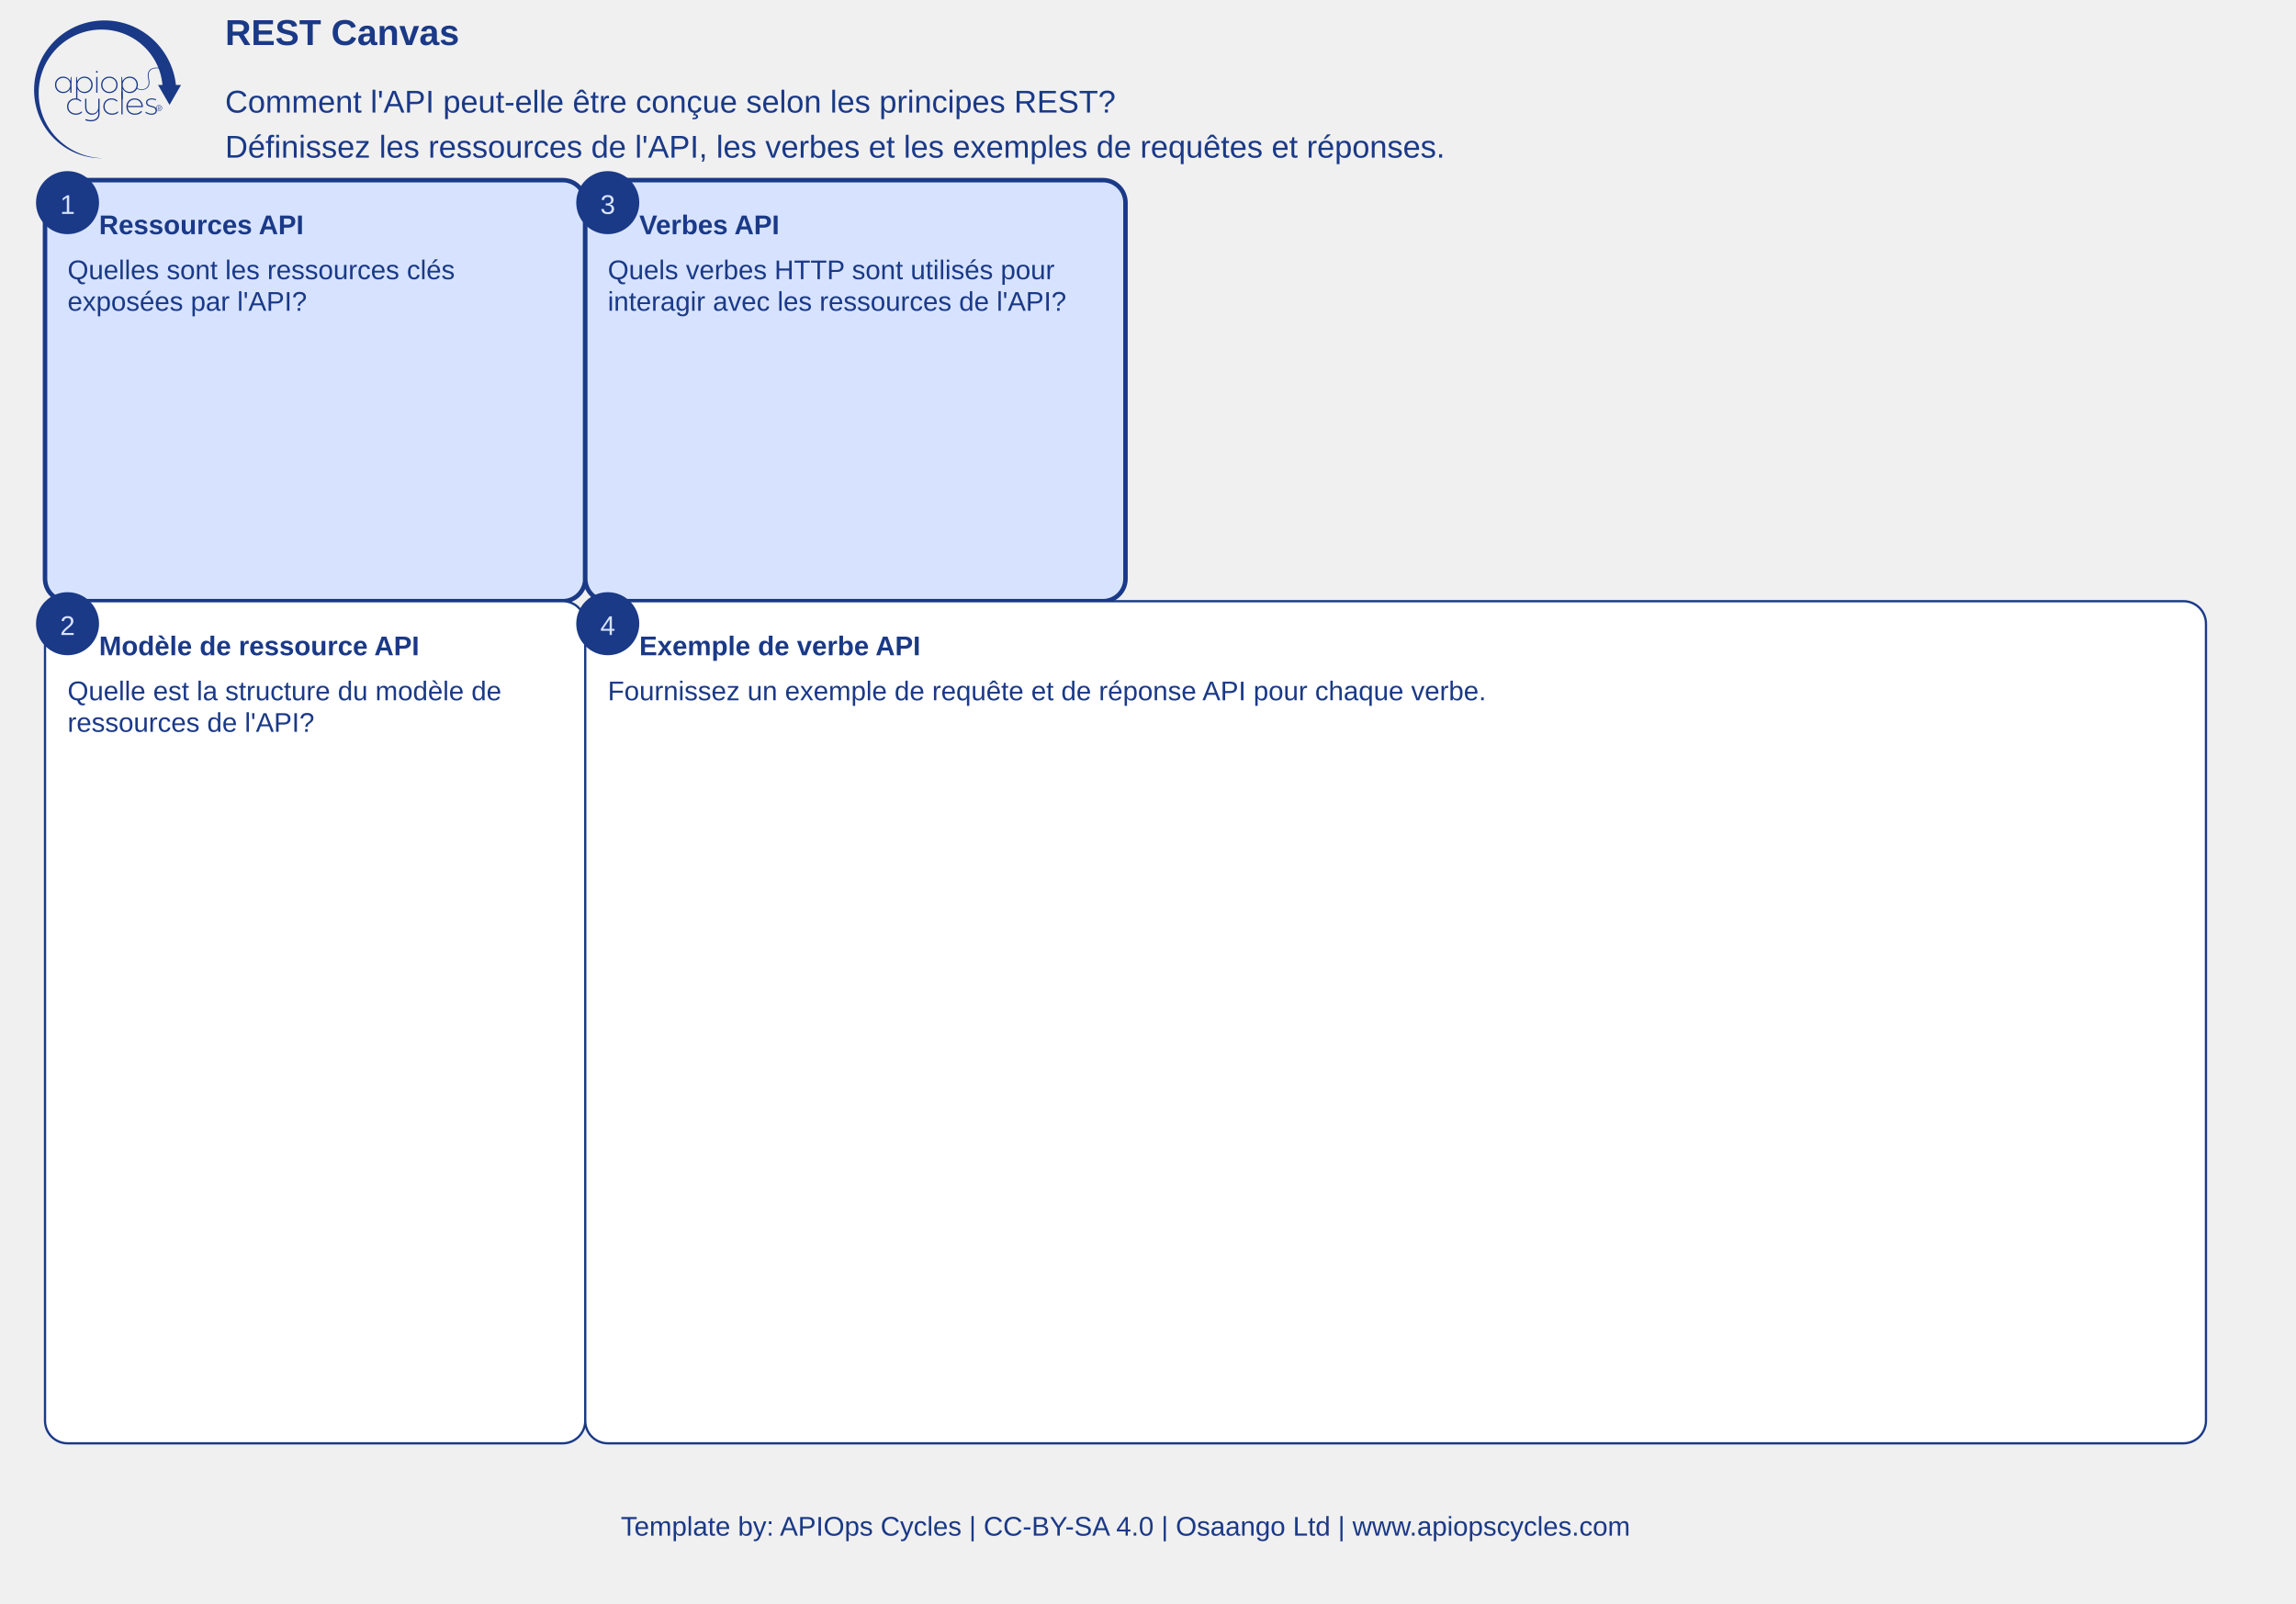
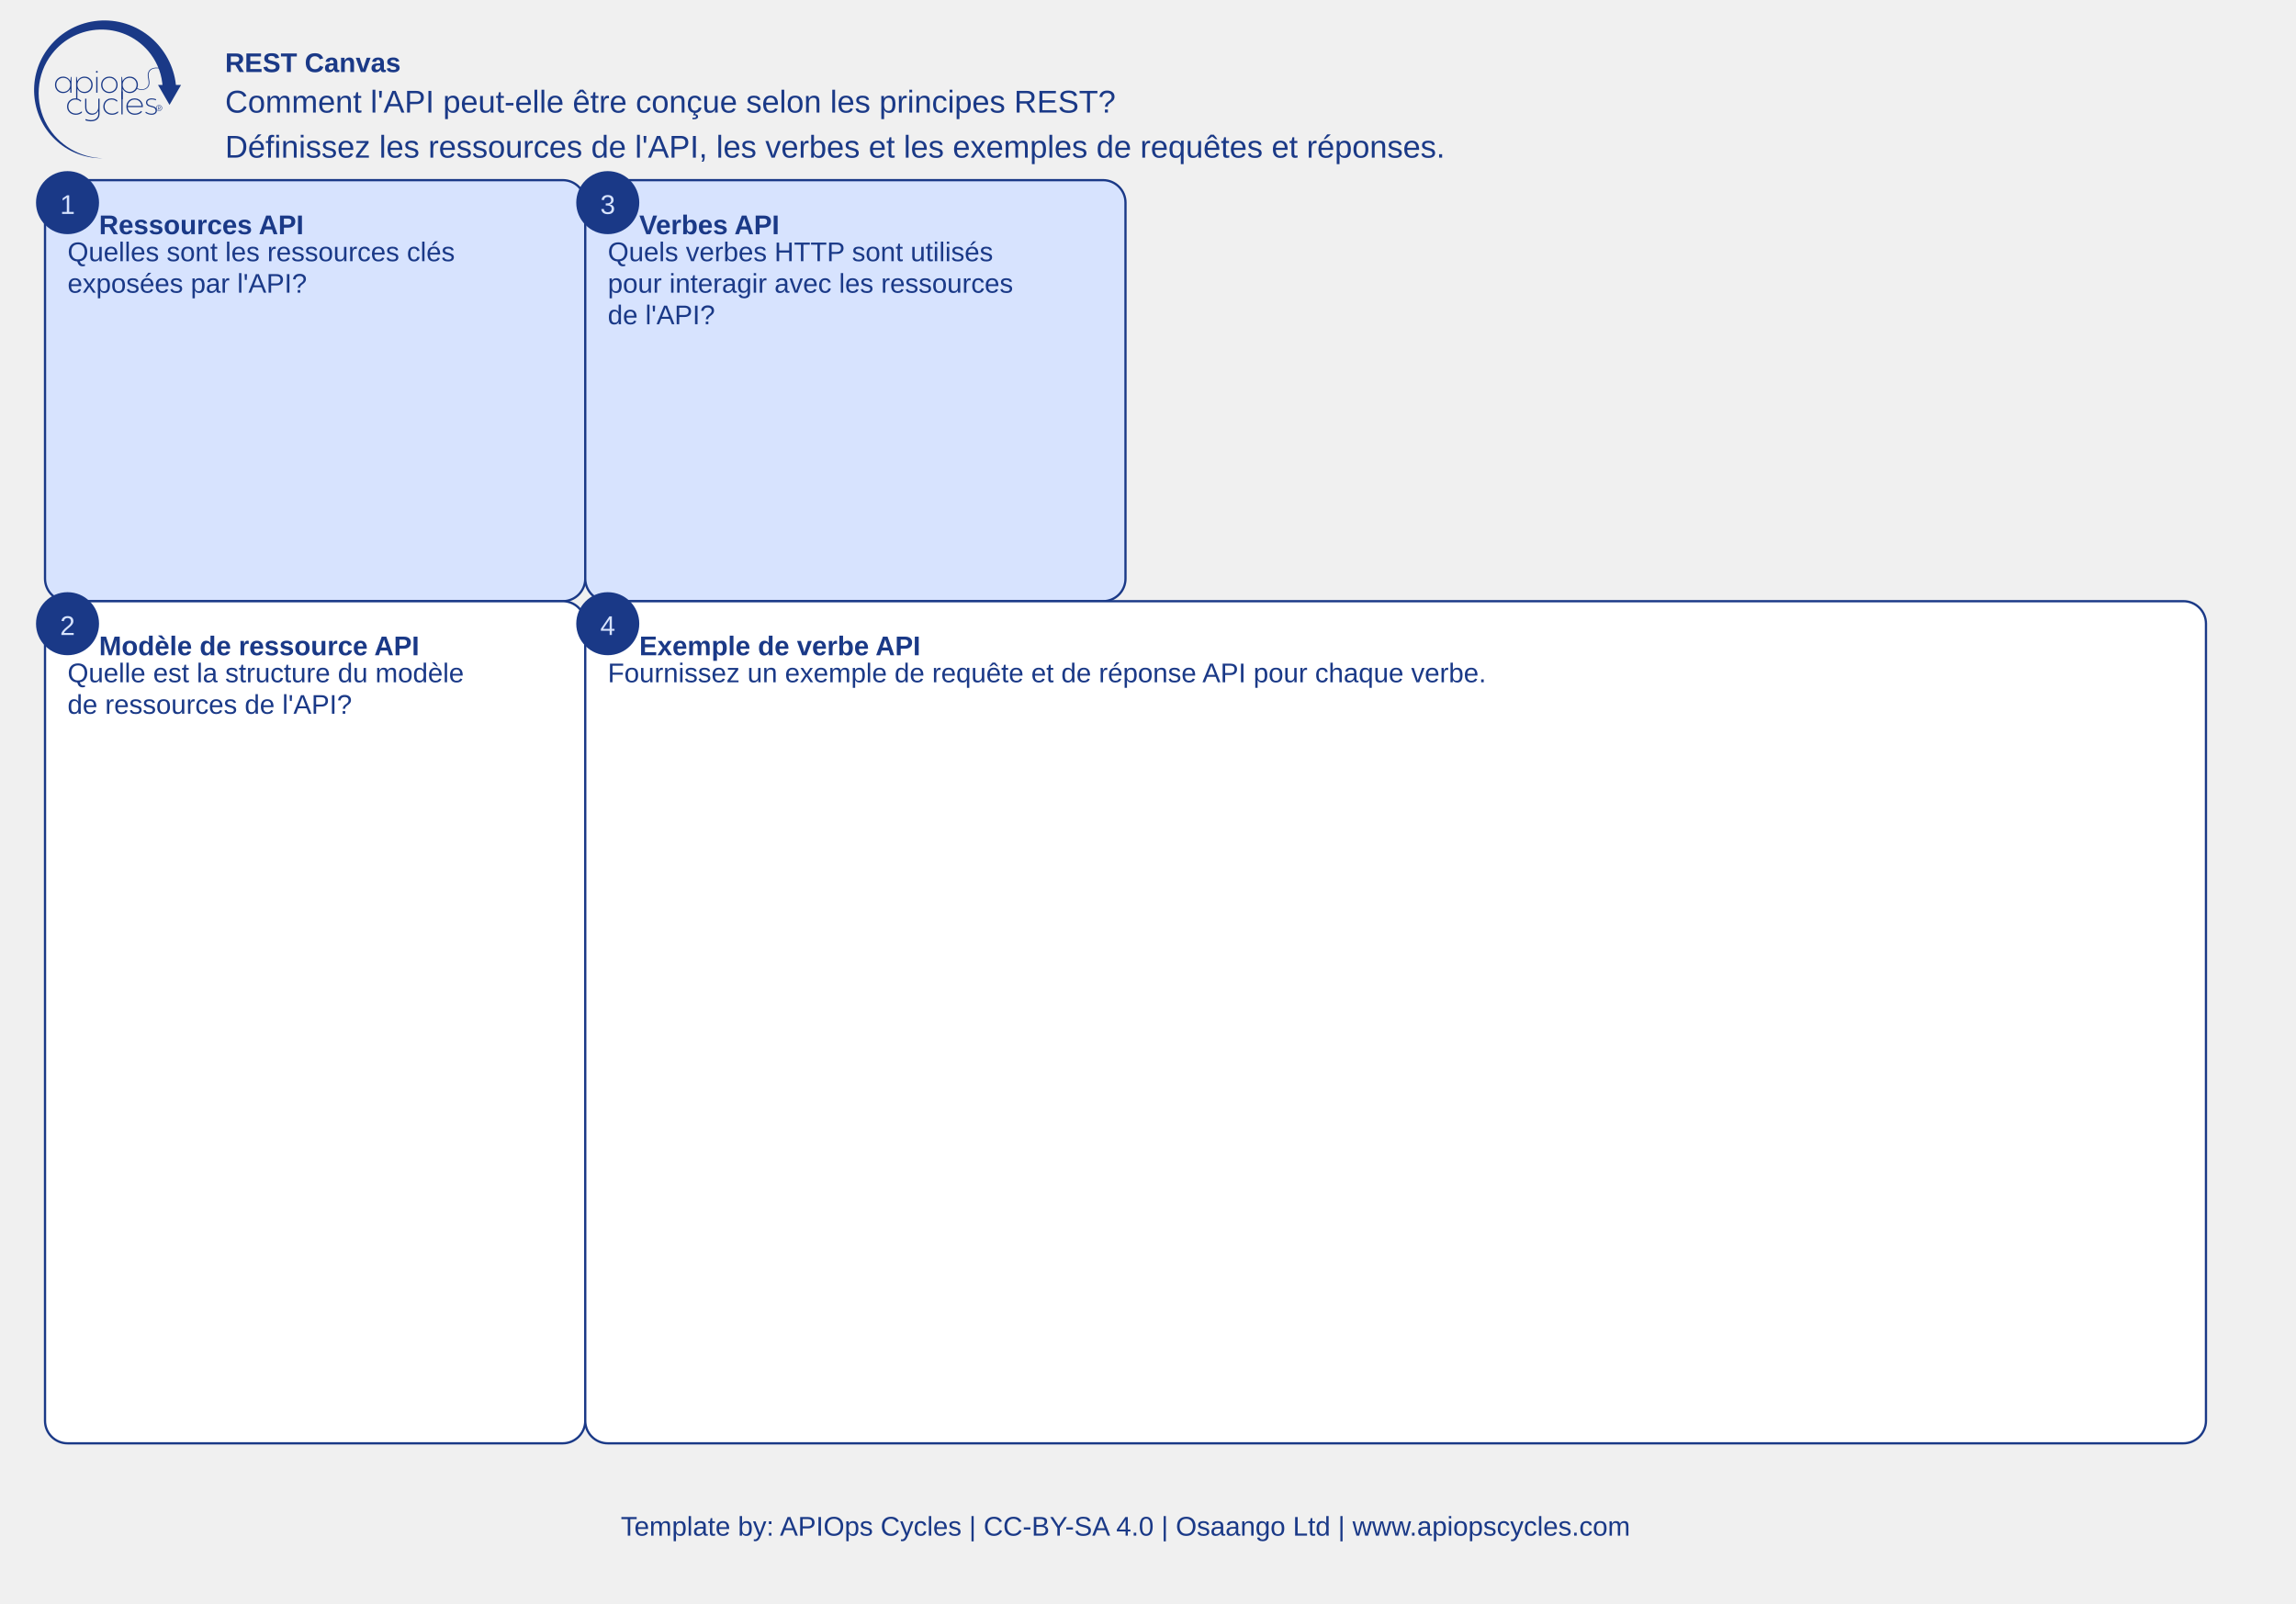
- <svg xmlns="http://www.w3.org/2000/svg" width="1020" height="712" style="background-color: rgb(245, 245, 255);">
-   <text x="100" y="20" text-anchor="start" font-family="Arial, sans-serif" font-size="16px" font-weight="bold" fill="#1a3987">REST Canvas</text>
-   <text x="100" y="50" text-anchor="start" font-family="Arial, sans-serif" font-size="14px" fill="#1a3987">Comment l'API peut-elle être conçue selon les principes REST?</text>
-   <text x="100" y="70" text-anchor="start" font-family="Arial, sans-serif" font-size="14px" fill="#1a3987">Définissez les ressources de l'API, les verbes et les exemples de requêtes et réponses.</text>
-   <text x="500" y="682" text-anchor="middle" font-family="Arial, sans-serif" font-size="12" fill="#1a3987">Template by: APIOps Cycles | CC-BY-SA 4.0 | Osaango Ltd | <a href="http://www.apiopscycles.com" target="_blank">www.apiopscycles.com</a>
-   </text>
-   <rect x="20" y="80" width="240" height="187" fill="#ffffff" stroke="#1a3987" rx="10" ry="10" stroke-width="1" />
-   <rect x="20" y="80" width="240" height="187" fill="#d7e3fe" stroke="#1a3987" rx="10" ry="10" stroke-width="2" />
-   <circle cx="30" cy="90" r="14" fill="#1a3987" />
-   <text x="30" y="95" text-anchor="middle" font-family="Arial, sans-serif" font-size="12px" fill="#d7e3fe">1</text>
-   <text x="44" y="104" font-family="Arial, sans-serif" font-size="12px" font-weight="bold" fill="#1a3987">Ressources API</text>
-   <g />
-   <text x="30" y="124" font-family="Arial, sans-serif" font-size="12px" fill="#1a3987">Quelles sont les ressources clés </text>
-   <text x="30" y="138" font-family="Arial, sans-serif" font-size="12px" fill="#1a3987">exposées par l'API? </text>
-   <rect x="20" y="267" width="240" height="374" fill="#ffffff" stroke="#1a3987" rx="10" ry="10" stroke-width="1" />
-   <circle cx="30" cy="277" r="14" fill="#1a3987" />
-   <text x="30" y="282" text-anchor="middle" font-family="Arial, sans-serif" font-size="12px" fill="#d7e3fe">2</text>
-   <text x="44" y="291" font-family="Arial, sans-serif" font-size="12px" font-weight="bold" fill="#1a3987">Modèle de ressource API</text>
-   <g />
-   <text x="30" y="311" font-family="Arial, sans-serif" font-size="12px" fill="#1a3987">Quelle est la structure du modèle de </text>
-   <text x="30" y="325" font-family="Arial, sans-serif" font-size="12px" fill="#1a3987">ressources de l'API? </text>
-   <rect x="260" y="80" width="240" height="187" fill="#ffffff" stroke="#1a3987" rx="10" ry="10" stroke-width="1" />
-   <rect x="260" y="80" width="240" height="187" fill="#d7e3fe" stroke="#1a3987" rx="10" ry="10" stroke-width="2" />
-   <circle cx="270" cy="90" r="14" fill="#1a3987" />
-   <text x="270" y="95" text-anchor="middle" font-family="Arial, sans-serif" font-size="12px" fill="#d7e3fe">3</text>
-   <text x="284" y="104" font-family="Arial, sans-serif" font-size="12px" font-weight="bold" fill="#1a3987">Verbes API</text>
-   <g />
-   <text x="270" y="124" font-family="Arial, sans-serif" font-size="12px" fill="#1a3987">Quels verbes HTTP sont utilisés pour </text>
-   <text x="270" y="138" font-family="Arial, sans-serif" font-size="12px" fill="#1a3987">interagir avec les ressources de l'API? </text>
-   <rect x="260" y="267" width="720" height="374" fill="#ffffff" stroke="#1a3987" rx="10" ry="10" stroke-width="1" />
-   <circle cx="270" cy="277" r="14" fill="#1a3987" />
-   <text x="270" y="282" text-anchor="middle" font-family="Arial, sans-serif" font-size="12px" fill="#d7e3fe">4</text>
-   <text x="284" y="291" font-family="Arial, sans-serif" font-size="12px" font-weight="bold" fill="#1a3987">Exemple de verbe API</text>
-   <g />
-   <text x="270" y="311" font-family="Arial, sans-serif" font-size="12px" fill="#1a3987">Fournissez un exemple de requête et de réponse API pour chaque verbe. </text>
+ <svg xmlns="http://www.w3.org/2000/svg" width="1020" height="712" font-family="Arial, sans-serif" font-size="12" style="background-color: #f5f5ff">
  <defs>
    <filter id="shadow">
      <feDropShadow dx="3" dy="3" stdDeviation="2" flood-color="rgba(0, 0, 0, 0.2)" />
    </filter>
  </defs>
-   <g transform="translate(10, 5) scale(0.1, 0.1)">
+   <g transform="translate(10, 5) scale(0.1,0.1)">
    <svg width="756" zoomAndPan="magnify" viewBox="0 0 567 567" height="756" preserveAspectRatio="xMidYMid meet" version="1.0" id="svg47">
      <defs id="defs5">
        <g id="g1" />
        <clipPath id="ecfbc6fc50">
          <path d="M 0.5 0 L 566.5 0 L 566.5 566 L 0.5 566 Z M 0.5 0 " clip-rule="nonzero" id="path1" />
        </clipPath>
        <clipPath id="4ee1efe14e">
          <path d="M 38 30 L 528.191 30 L 528.191 490 L 38 490 Z M 38 30 " clip-rule="nonzero" id="path2" />
        </clipPath>
        <clipPath id="631ef147b9">
          <path d="M 380 187 L 464 187 L 464 283 L 380 283 Z M 380 187 " clip-rule="nonzero" id="path3" />
        </clipPath>
        <clipPath id="dc9e064c61">
          <path d="M 463.609 187.988 L 458.23 287.418 L 379.734 283.168 L 385.113 183.742 Z M 463.609 187.988 " clip-rule="nonzero" id="path4" />
        </clipPath>
        <clipPath id="06f743e2a4">
          <path d="M 379.477 282.957 L 384.855 183.527 L 463.352 187.773 L 457.973 287.203 Z M 379.477 282.957 " clip-rule="nonzero" id="path5" />
        </clipPath>
      </defs>
      <g clip-path="url(#4ee1efe14e)" id="g8" style="fill:#1a3987;fill-opacity:1">
        <path fill="#ffffff" d="M 116.617 434.637 C 158.09 470.828 212.988 490.789 267.996 489.473 C 191.457 488.059 119.762 445.711 81.969 379.109 C 39.125 305.152 45.559 208.793 98.371 141.828 C 178.516 39.051 332.074 32.734 418.133 131.543 C 443.988 161.492 460.848 199.008 465.605 238.27 C 465.902 240.664 466.145 243.062 466.34 245.465 L 451.488 245.465 L 489.855 311.918 L 528.223 245.465 L 511.156 245.465 C 510.668 240.906 510.059 236.363 509.301 231.844 C 499.641 173.074 467.293 118.582 420.492 81.809 C 314.559 -1.688 159.801 18.852 81.219 129.086 C 13.043 224.371 27.914 357.969 116.617 434.637 " fill-opacity="1" fill-rule="nonzero" id="path8" style="fill:#1a3987;fill-opacity:1" />
      </g>
      <g fill="#ffffff" fill-opacity="1" id="g11" style="fill:#1a3987;fill-opacity:1">
        <g transform="translate(143.5886, 343.5815)" id="g10" style="fill:#1a3987;fill-opacity:1">
          <g id="g9" style="fill:#1a3987;fill-opacity:1">
            <path d="M 34.234 1.172 C 28.742 1.172 23.773 0.016 19.328 -2.297 C 14.879 -4.617 11.363 -7.844 8.781 -11.969 C 6.195 -16.094 4.906 -20.832 4.906 -26.188 C 4.906 -31.551 6.129 -36.273 8.578 -40.359 C 11.035 -44.453 14.32 -47.66 18.438 -49.984 C 22.562 -52.305 27.176 -53.469 32.281 -53.469 C 36.207 -53.469 39.938 -52.781 43.469 -51.406 C 47 -50.031 49.973 -47.938 52.391 -45.125 L 49.547 -42.391 C 47.516 -44.672 45.039 -46.43 42.125 -47.672 C 39.219 -48.922 35.938 -49.547 32.281 -49.547 C 28.031 -49.547 24.141 -48.562 20.609 -46.594 C 17.078 -44.633 14.281 -41.906 12.219 -38.406 C 10.156 -34.906 9.125 -30.832 9.125 -26.188 C 9.125 -21.613 10.234 -17.562 12.453 -14.031 C 14.68 -10.5 17.691 -7.734 21.484 -5.734 C 25.273 -3.742 29.523 -2.75 34.234 -2.75 C 38.098 -2.75 41.629 -3.453 44.828 -4.859 C 48.035 -6.266 51.176 -8.113 54.25 -10.406 L 54.25 -5.594 C 51.438 -3.438 48.363 -1.77 45.031 -0.594 C 41.695 0.582 38.098 1.172 34.234 1.172 Z M 34.234 1.172 " id="path9" style="fill:#1a3987;fill-opacity:1" />
          </g>
        </g>
      </g>
      <g fill="#ffffff" fill-opacity="1" id="g14" style="fill:#1a3987;fill-opacity:1">
        <g transform="translate(200.9774, 343.5815)" id="g13" style="fill:#1a3987;fill-opacity:1">
          <g id="g12" style="fill:#1a3987;fill-opacity:1">
            <path d="M 26.688 23.156 C 24.988 23.156 23.039 22.988 20.844 22.656 C 18.656 22.332 16.461 21.91 14.266 21.391 C 12.078 20.867 10.102 20.312 8.344 19.719 L 9.422 15.594 C 11.973 16.582 14.848 17.398 18.047 18.047 C 21.254 18.703 24.164 19.031 26.781 19.031 C 31.289 19.031 35.41 18.312 39.141 16.875 C 42.867 15.438 45.859 13.113 48.109 9.906 C 50.367 6.707 51.5 2.52 51.5 -2.656 L 51.5 -11.281 L 51.016 -11.281 C 49.055 -7.488 46.273 -4.461 42.672 -2.203 C 39.078 0.047 35.086 1.172 30.703 1.172 C 26.191 1.172 22.203 0.16 18.734 -1.859 C 15.273 -3.891 12.562 -6.77 10.594 -10.5 C 8.633 -14.227 7.656 -18.645 7.656 -23.75 L 7.656 -52.391 L 11.875 -52.391 L 11.875 -23.844 C 11.875 -19.52 12.723 -15.789 14.422 -12.656 C 16.117 -9.52 18.473 -7.098 21.484 -5.391 C 24.492 -3.691 27.895 -2.844 31.688 -2.844 C 35.352 -2.844 38.688 -3.738 41.688 -5.531 C 44.695 -7.332 47.082 -9.801 48.844 -12.938 C 50.613 -16.082 51.5 -19.719 51.5 -23.844 L 51.5 -52.391 L 55.719 -52.391 L 55.719 -2.656 C 55.719 3.301 54.395 8.191 51.75 12.016 C 49.102 15.848 45.586 18.66 41.203 20.453 C 36.816 22.254 31.977 23.156 26.688 23.156 Z M 26.688 23.156 " id="path11" style="fill:#1a3987;fill-opacity:1" />
          </g>
        </g>
      </g>
      <g fill="#ffffff" fill-opacity="1" id="g17" style="fill:#1a3987;fill-opacity:1">
        <g transform="translate(264.3502, 343.5815)" id="g16" style="fill:#1a3987;fill-opacity:1">
          <g id="g15" style="fill:#1a3987;fill-opacity:1">
            <path d="M 34.234 1.172 C 28.742 1.172 23.773 0.016 19.328 -2.297 C 14.879 -4.617 11.363 -7.844 8.781 -11.969 C 6.195 -16.094 4.906 -20.832 4.906 -26.188 C 4.906 -31.551 6.129 -36.273 8.578 -40.359 C 11.035 -44.453 14.32 -47.66 18.438 -49.984 C 22.562 -52.305 27.176 -53.469 32.281 -53.469 C 36.207 -53.469 39.938 -52.781 43.469 -51.406 C 47 -50.031 49.973 -47.938 52.391 -45.125 L 49.547 -42.391 C 47.516 -44.672 45.039 -46.43 42.125 -47.672 C 39.219 -48.922 35.938 -49.547 32.281 -49.547 C 28.031 -49.547 24.141 -48.562 20.609 -46.594 C 17.078 -44.633 14.281 -41.906 12.219 -38.406 C 10.156 -34.906 9.125 -30.832 9.125 -26.188 C 9.125 -21.613 10.234 -17.562 12.453 -14.031 C 14.68 -10.5 17.691 -7.734 21.484 -5.734 C 25.273 -3.742 29.523 -2.75 34.234 -2.75 C 38.098 -2.75 41.629 -3.453 44.828 -4.859 C 48.035 -6.266 51.176 -8.113 54.25 -10.406 L 54.25 -5.594 C 51.438 -3.438 48.363 -1.77 45.031 -0.594 C 41.695 0.582 38.098 1.172 34.234 1.172 Z M 34.234 1.172 " id="path14" style="fill:#1a3987;fill-opacity:1" />
          </g>
        </g>
      </g>
      <g fill="#ffffff" fill-opacity="1" id="g20" style="fill:#1a3987;fill-opacity:1">
        <g transform="translate(321.739, 343.5815)" id="g19" style="fill:#1a3987;fill-opacity:1">
          <g id="g18" style="fill:#1a3987;fill-opacity:1">
            <path d="M 7.656 0 L 7.656 -76.422 L 11.875 -76.422 L 11.875 0 Z M 7.656 0 " id="path17" style="fill:#1a3987;fill-opacity:1" />
          </g>
        </g>
      </g>
      <g fill="#ffffff" fill-opacity="1" id="g23" style="fill:#1a3987;fill-opacity:1">
        <g transform="translate(341.261, 343.5815)" id="g22" style="fill:#1a3987;fill-opacity:1">
          <g id="g21" style="fill:#1a3987;fill-opacity:1">
            <path d="M 33.266 1.172 C 27.566 1.172 22.594 0.016 18.344 -2.297 C 14.094 -4.617 10.789 -7.844 8.438 -11.969 C 6.082 -16.094 4.906 -20.832 4.906 -26.188 C 4.906 -31.551 6.129 -36.273 8.578 -40.359 C 11.035 -44.453 14.32 -47.66 18.438 -49.984 C 22.562 -52.305 27.176 -53.469 32.281 -53.469 C 37.383 -53.469 42.008 -52.305 46.156 -49.984 C 50.312 -47.66 53.598 -44.453 56.016 -40.359 C 58.441 -36.273 59.656 -31.551 59.656 -26.188 L 59.656 -24.328 L 9.219 -24.328 C 9.477 -20.078 10.641 -16.316 12.703 -13.047 C 14.766 -9.773 17.547 -7.238 21.047 -5.438 C 24.547 -3.645 28.617 -2.75 33.266 -2.75 C 37.316 -2.75 41.172 -3.5 44.828 -5 C 48.492 -6.508 51.602 -8.766 54.156 -11.766 L 56.906 -8.531 C 53.895 -5.133 50.328 -2.664 46.203 -1.125 C 42.086 0.406 37.773 1.172 33.266 1.172 Z M 9.219 -28.156 L 55.328 -28.156 C 55.066 -32.406 53.875 -36.133 51.75 -39.344 C 49.625 -42.551 46.875 -45.051 43.5 -46.844 C 40.133 -48.645 36.395 -49.547 32.281 -49.547 C 28.219 -49.547 24.504 -48.645 21.141 -46.844 C 17.773 -45.051 15.031 -42.551 12.906 -39.344 C 10.781 -36.133 9.551 -32.406 9.219 -28.156 Z M 9.219 -28.156 " id="path20" style="fill:#1a3987;fill-opacity:1" />
          </g>
        </g>
      </g>
      <g fill="#ffffff" fill-opacity="1" id="g26" style="fill:#1a3987;fill-opacity:1">
        <g transform="translate(405.8111, 343.5815)" id="g25" style="fill:#1a3987;fill-opacity:1">
          <g id="g24" style="fill:#1a3987;fill-opacity:1">
            <path d="M 24.328 1.172 C 20.211 1.172 16.367 0.52 12.797 -0.781 C 9.234 -2.094 6.145 -3.695 3.531 -5.594 L 5.203 -9.031 C 7.492 -7.195 10.27 -5.641 13.531 -4.359 C 16.801 -3.086 20.336 -2.453 24.141 -2.453 C 28.316 -2.453 31.613 -3.383 34.031 -5.25 C 36.457 -7.113 37.672 -9.516 37.672 -12.453 C 37.672 -15.535 36.656 -18.07 34.625 -20.062 C 32.602 -22.062 28.711 -23.648 22.953 -24.828 C 16.68 -26.129 12.234 -28.07 9.609 -30.656 C 6.992 -33.238 5.688 -36.426 5.688 -40.219 C 5.688 -42.645 6.453 -44.852 7.984 -46.844 C 9.523 -48.844 11.672 -50.445 14.422 -51.656 C 17.172 -52.863 20.375 -53.469 24.031 -53.469 C 27.102 -53.469 29.832 -53.207 32.219 -52.688 C 34.613 -52.164 36.859 -51.508 38.953 -50.719 L 38.953 -46.797 C 36.984 -47.648 34.77 -48.367 32.312 -48.953 C 29.863 -49.547 27.07 -49.844 23.938 -49.844 C 19.75 -49.844 16.363 -48.895 13.781 -47 C 11.195 -45.102 9.906 -42.844 9.906 -40.219 C 9.906 -38.457 10.312 -36.836 11.125 -35.359 C 11.945 -33.891 13.406 -32.582 15.5 -31.438 C 17.594 -30.301 20.602 -29.305 24.531 -28.453 C 30.938 -27.078 35.43 -25.098 38.016 -22.516 C 40.598 -19.93 41.891 -16.613 41.891 -12.562 C 41.891 -8.633 40.301 -5.363 37.125 -2.75 C 33.957 -0.133 29.691 1.172 24.328 1.172 Z M 24.328 1.172 " id="path23" style="fill:#1a3987;fill-opacity:1" />
          </g>
        </g>
      </g>
      <g fill="#ffffff" fill-opacity="1" id="g29" style="fill:#1a3987;fill-opacity:1">
        <g transform="translate(103.1736,271.3029)" id="g28" style="fill:#1a3987;fill-opacity:1">
          <g id="g27" style="fill:#1a3987;fill-opacity:1">
            <path d="m 31.969,1.188 c -4.98,0 -9.508,-1.164 -13.578,-3.484 -4.062,-2.332 -7.293,-5.566 -9.688,-9.703 -2.398,-4.133 -3.594,-8.891 -3.594,-14.266 0,-5.375 1.195,-10.109 3.594,-14.203 2.395,-4.102 5.625,-7.316 9.688,-9.641 4.07,-2.332 8.598,-3.5 13.578,-3.5 5.188,0 9.875,1.262 14.062,3.781 4.195,2.523 7.414,5.98 9.656,10.375 h 0.578 L 57.844,-52.531 h 2.266 V 0 H 55.875 V -12.297 H 55.281 C 52.988,-8.098 49.789,-4.801 45.688,-2.406 41.594,-0.008 37.02,1.188 31.969,1.188 Z M 32.562,-2.75 c 4.332,0 8.25,-1 11.75,-3 3.508,-2 6.297,-4.77 8.359,-8.312 2.07,-3.539 3.109,-7.609 3.109,-12.203 0,-4.656 -1.039,-8.738 -3.109,-12.25 -2.062,-3.508 -4.852,-6.242 -8.359,-8.203 -3.5,-1.969 -7.418,-2.953 -11.75,-2.953 -4.262,0 -8.148,0.984 -11.656,2.953 -3.512,1.961 -6.32,4.695 -8.422,8.203 -2.094,3.512 -3.141,7.594 -3.141,12.25 0,4.594 1.031,8.664 3.094,12.203 2.07,3.543 4.879,6.312 8.422,8.312 3.539,2 7.441,3 11.703,3 z m 0,0" id="path26" style="fill:#1a3987;fill-opacity:1" />
          </g>
        </g>
      </g>
      <g fill="#ffffff" fill-opacity="1" id="g32" style="fill:#1a3987;fill-opacity:1">
        <g transform="translate(170.9521,271.3029)" id="g31" style="fill:#1a3987;fill-opacity:1">
          <g id="g30" style="fill:#1a3987;fill-opacity:1">
            <path d="M 7.672,21.734 V -52.531 H 9.938 l 1.578,13.078 H 12 c 2.289,-4.395 5.535,-7.852 9.734,-10.375 4.195,-2.52 8.891,-3.781 14.078,-3.781 4.977,0 9.5,1.168 13.562,3.5 4.07,2.324 7.305,5.539 9.703,9.641 2.395,4.094 3.594,8.828 3.594,14.203 0,5.375 -1.199,10.133 -3.594,14.266 C 56.68,-7.863 53.445,-4.629 49.375,-2.297 45.312,0.023 40.789,1.188 35.812,1.188 30.82,1.188 26.258,-0.008 22.125,-2.406 18,-4.801 14.789,-8.066 12.5,-12.203 h -0.594 v 33.938 z M 35.219,-2.75 c 4.258,0 8.145,-1 11.656,-3 3.508,-2 6.297,-4.77 8.359,-8.312 2.07,-3.539 3.109,-7.609 3.109,-12.203 0,-4.656 -1.039,-8.738 -3.109,-12.25 -2.062,-3.508 -4.852,-6.242 -8.359,-8.203 -3.512,-1.969 -7.398,-2.953 -11.656,-2.953 -4.262,0 -8.164,0.984 -11.703,2.953 -3.543,1.961 -6.352,4.695 -8.422,8.203 -2.062,3.512 -3.094,7.594 -3.094,12.25 0,4.594 1.031,8.664 3.094,12.203 2.07,3.543 4.879,6.312 8.422,8.312 3.539,2 7.441,3 11.703,3 z m 0,0" id="path29" style="fill:#1a3987;fill-opacity:1" />
          </g>
        </g>
      </g>
      <g fill="#ffffff" fill-opacity="1" id="g35" style="fill:#1a3987;fill-opacity:1">
        <g transform="translate(238.2387, 271.3029)" id="g34" style="fill:#1a3987;fill-opacity:1">
          <g id="g33" style="fill:#1a3987;fill-opacity:1">
            <path d="M 9.438 -66.406 C 8.594 -66.406 7.859 -66.711 7.234 -67.328 C 6.609 -67.953 6.297 -68.691 6.297 -69.547 C 6.297 -70.398 6.609 -71.117 7.234 -71.703 C 7.859 -72.297 8.594 -72.594 9.438 -72.594 C 10.289 -72.594 11.016 -72.297 11.609 -71.703 C 12.203 -71.117 12.5 -70.398 12.5 -69.547 C 12.5 -68.691 12.203 -67.953 11.609 -67.328 C 11.016 -66.711 10.289 -66.406 9.438 -66.406 Z M 7.281 0 L 7.281 -52.531 L 11.609 -52.531 L 11.609 0 Z M 7.281 0 " id="path32" style="fill:#1a3987;fill-opacity:1" />
          </g>
        </g>
      </g>
      <g fill="#ffffff" fill-opacity="1" id="g38" style="fill:#1a3987;fill-opacity:1">
        <g transform="translate(257.0278,271.3029)" id="g37" style="fill:#1a3987;fill-opacity:1">
          <g id="g36" style="fill:#1a3987;fill-opacity:1">
            <path d="m 32.359,1.188 c -5.117,0 -9.742,-1.164 -13.875,-3.484 -4.125,-2.332 -7.418,-5.566 -9.875,-9.703 -2.461,-4.133 -3.688,-8.891 -3.688,-14.266 0,-5.375 1.227,-10.109 3.688,-14.203 2.457,-4.102 5.75,-7.316 9.875,-9.641 4.133,-2.332 8.758,-3.5 13.875,-3.5 5.113,0 9.738,1.168 13.875,3.5 4.133,2.324 7.43,5.539 9.891,9.641 2.457,4.094 3.688,8.828 3.688,14.203 0,5.375 -1.23,10.133 -3.688,14.266 -2.461,4.137 -5.758,7.371 -9.891,9.703 -4.137,2.32 -8.762,3.484 -13.875,3.484 z m 0,-3.938 c 4.332,0 8.254,-1 11.766,-3 3.508,-2 6.297,-4.77 8.359,-8.312 2.062,-3.539 3.094,-7.609 3.094,-12.203 0,-4.656 -1.031,-8.738 -3.094,-12.25 -2.062,-3.508 -4.852,-6.242 -8.359,-8.203 -3.512,-1.969 -7.434,-2.953 -11.766,-2.953 -4.262,0 -8.164,0.984 -11.703,2.953 -3.543,1.961 -6.344,4.695 -8.406,8.203 -2.062,3.512 -3.094,7.594 -3.094,12.25 0,4.594 1.031,8.664 3.094,12.203 2.062,3.543 4.863,6.312 8.406,8.312 3.539,2 7.441,3 11.703,3 z m 0,0" id="path35" style="fill:#1a3987;fill-opacity:1" />
          </g>
        </g>
      </g>
      <g fill="#ffffff" fill-opacity="1" id="g41" style="fill:#1a3987;fill-opacity:1">
        <g transform="translate(321.7568,271.3029)" id="g40" style="fill:#1a3987;fill-opacity:1">
          <g id="g39" style="fill:#1a3987;fill-opacity:1">
            <path d="M 7.672,21.734 V -52.531 H 9.938 l 1.578,13.078 H 12 c 2.289,-4.395 5.535,-7.852 9.734,-10.375 4.195,-2.52 8.891,-3.781 14.078,-3.781 4.977,0 9.5,1.168 13.562,3.5 4.07,2.324 7.305,5.539 9.703,9.641 2.395,4.094 3.594,8.828 3.594,14.203 0,5.375 -1.199,10.133 -3.594,14.266 C 56.68,-7.863 53.445,-4.629 49.375,-2.297 45.312,0.023 40.789,1.188 35.812,1.188 30.82,1.188 26.258,-0.008 22.125,-2.406 18,-4.801 14.789,-8.066 12.5,-12.203 h -0.594 v 33.938 z M 35.219,-2.75 c 4.258,0 8.145,-1 11.656,-3 3.508,-2 6.297,-4.77 8.359,-8.312 2.07,-3.539 3.109,-7.609 3.109,-12.203 0,-4.656 -1.039,-8.738 -3.109,-12.25 -2.062,-3.508 -4.852,-6.242 -8.359,-8.203 -3.512,-1.969 -7.398,-2.953 -11.656,-2.953 -4.262,0 -8.164,0.984 -11.703,2.953 -3.543,1.961 -6.352,4.695 -8.422,8.203 -2.062,3.512 -3.094,7.594 -3.094,12.25 0,4.594 1.031,8.664 3.094,12.203 2.07,3.543 4.879,6.312 8.422,8.312 3.539,2 7.441,3 11.703,3 z m 0,0" id="path38" style="fill:#1a3987;fill-opacity:1" />
          </g>
        </g>
      </g>
      <g fill="#ffffff" fill-opacity="1" id="g44" style="fill:#1a3987;fill-opacity:1">
        <g transform="translate(443.0016, 344.7426)" id="g43" style="fill:#1a3987;fill-opacity:1">
          <g id="g42" style="fill:#1a3987;fill-opacity:1">
            <path d="M 12.016 -12.578 C 10.18 -12.578 8.504 -13.008 6.984 -13.875 C 5.461 -14.75 4.242 -15.93 3.328 -17.422 C 2.41 -18.91 1.953 -20.602 1.953 -22.5 C 1.953 -24.426 2.41 -26.133 3.328 -27.625 C 4.242 -29.113 5.461 -30.289 6.984 -31.156 C 8.504 -32.031 10.18 -32.469 12.016 -32.469 C 13.879 -32.469 15.586 -32.031 17.141 -31.156 C 18.691 -30.289 19.926 -29.113 20.844 -27.625 C 21.758 -26.133 22.219 -24.426 22.219 -22.5 C 22.219 -20.602 21.758 -18.91 20.844 -17.422 C 19.926 -15.93 18.691 -14.75 17.141 -13.875 C 15.586 -13.008 13.879 -12.578 12.016 -12.578 Z M 12.016 -13.922 C 13.691 -13.922 15.172 -14.285 16.453 -15.016 C 17.742 -15.742 18.766 -16.754 19.516 -18.047 C 20.266 -19.336 20.641 -20.82 20.641 -22.5 C 20.641 -24.207 20.266 -25.703 19.516 -26.984 C 18.766 -28.273 17.742 -29.285 16.453 -30.016 C 15.172 -30.742 13.691 -31.109 12.016 -31.109 C 10.398 -31.109 8.957 -30.742 7.688 -30.016 C 6.414 -29.285 5.414 -28.273 4.688 -26.984 C 3.957 -25.703 3.594 -24.207 3.594 -22.5 C 3.594 -20.82 3.957 -19.336 4.688 -18.047 C 5.414 -16.754 6.414 -15.742 7.688 -15.016 C 8.957 -14.285 10.398 -13.922 12.016 -13.922 Z M 8.578 -16.859 L 8.578 -28.312 L 11.547 -28.312 C 13.285 -28.312 14.539 -27.879 15.312 -27.016 C 16.094 -26.148 16.484 -25.109 16.484 -23.891 C 16.484 -23.086 16.281 -22.352 15.875 -21.688 C 15.477 -21.02 14.875 -20.516 14.062 -20.172 L 16.484 -16.859 L 14.672 -16.859 L 12.578 -19.75 L 10.109 -19.75 L 10.109 -16.859 Z M 10.109 -20.906 L 11.453 -20.906 C 12.766 -20.906 13.664 -21.188 14.156 -21.75 C 14.656 -22.312 14.906 -23.023 14.906 -23.891 C 14.906 -24.797 14.656 -25.551 14.156 -26.156 C 13.664 -26.758 12.766 -27.062 11.453 -27.062 L 10.109 -27.062 Z M 10.109 -20.906 " id="path41" style="fill:#1a3987;fill-opacity:1" />
          </g>
        </g>
      </g>
      <g clip-path="url(#631ef147b9)" id="g47" transform="matrix(0.9917124,0,0,0.7826673,3.840058,40.77719)" style="fill:#1a3987;fill-opacity:1">
        <g clip-path="url(#dc9e064c61)" id="g46" style="fill:#1a3987;fill-opacity:1">
          <g clip-path="url(#06f743e2a4)" id="g45" style="fill:#1a3987;fill-opacity:1">
            <path fill="#ffffff" d="m 380.312,275.602 c -0.469,0.598 -0.363,1.461 0.23,1.93 5.379,4.219 12.348,6.117 19.121,5.199 6.773,-0.918 12.988,-4.594 17.051,-10.094 4.625,-6.254 6.59,-14.914 5.836,-25.734 -0.27,-3.887 -0.832,-7.789 -1.375,-11.559 -0.668,-4.652 -1.359,-9.465 -1.492,-14.203 -0.188,-6.918 0.91,-16.555 7.211,-23.152 3.93,-4.113 9.719,-6.754 16.297,-7.43 5.484,-0.566 11.523,0.164 18.465,2.23 0.727,0.215 1.492,-0.199 1.707,-0.926 0.031,-0.105 0.051,-0.211 0.059,-0.32 0.031,-0.617 -0.359,-1.203 -0.98,-1.387 -7.297,-2.172 -13.684,-2.934 -19.531,-2.332 -7.23,0.746 -13.621,3.68 -18,8.266 -6.957,7.281 -8.176,17.684 -7.973,25.129 0.133,4.895 0.84,9.785 1.52,14.516 0.535,3.723 1.09,7.57 1.352,11.359 0.707,10.148 -1.078,18.195 -5.301,23.91 -3.57,4.832 -9.258,8.199 -15.211,9.004 -5.953,0.805 -12.328,-0.93 -17.055,-4.637 -0.598,-0.469 -1.461,-0.367 -1.93,0.23 z m 0,0" fill-opacity="1" fill-rule="nonzero" id="path44" style="fill:#1a3987;fill-opacity:1" />
          </g>
        </g>
      </g>
    </svg>
  </g>
+   <text x="100" y="32" font-weight="bold" fill="#1a3987">REST Canvas</text>
+   <text x="100" y="50" text-anchor="start" font-family="Arial, sans-serif" font-size="14" fill="#1a3987">Comment l'API peut-elle être conçue selon les principes REST?</text>
+   <text x="100" y="70" text-anchor="start" font-family="Arial, sans-serif" font-size="14" fill="#1a3987">Définissez les ressources de l'API, les verbes et les exemples de requêtes et réponses.</text>
+   <rect x="20" y="80" width="240" height="187" fill="#d7e3fe" stroke="#1a3987" rx="10" ry="10" />
+   <circle cx="30" cy="90" r="14" fill="#1a3987" />
+   <text x="30" y="95" text-anchor="middle" font-family="Arial, sans-serif" font-size="12" fill="#d7e3fe">1</text>
+   <text x="44" y="104" font-weight="bold" fill="#1a3987">Ressources API</text>
+   <text x="30" y="116" fill="#1a3987">
+     <tspan>Quelles sont les ressources clés</tspan>
+     <tspan x="30" dy="14">exposées par l'API?</tspan>
+   </text>
+   <rect x="20" y="267" width="240" height="374" fill="#ffffff" stroke="#1a3987" rx="10" ry="10" />
+   <circle cx="30" cy="277" r="14" fill="#1a3987" />
+   <text x="30" y="282" text-anchor="middle" font-family="Arial, sans-serif" font-size="12" fill="#d7e3fe">2</text>
+   <text x="44" y="291" font-weight="bold" fill="#1a3987">Modèle de ressource API</text>
+   <text x="30" y="303" fill="#1a3987">
+     <tspan>Quelle est la structure du modèle</tspan>
+     <tspan x="30" dy="14">de ressources de l'API?</tspan>
+   </text>
+   <rect x="260" y="80" width="240" height="187" fill="#d7e3fe" stroke="#1a3987" rx="10" ry="10" />
+   <circle cx="270" cy="90" r="14" fill="#1a3987" />
+   <text x="270" y="95" text-anchor="middle" font-family="Arial, sans-serif" font-size="12" fill="#d7e3fe">3</text>
+   <text x="284" y="104" font-weight="bold" fill="#1a3987">Verbes API</text>
+   <text x="270" y="116" fill="#1a3987">
+     <tspan>Quels verbes HTTP sont utilisés</tspan>
+     <tspan x="270" dy="14">pour interagir avec les ressources</tspan>
+     <tspan x="270" dy="14">de l'API?</tspan>
+   </text>
+   <rect x="260" y="267" width="720" height="374" fill="#ffffff" stroke="#1a3987" rx="10" ry="10" />
+   <circle cx="270" cy="277" r="14" fill="#1a3987" />
+   <text x="270" y="282" text-anchor="middle" font-family="Arial, sans-serif" font-size="12" fill="#d7e3fe">4</text>
+   <text x="284" y="291" font-weight="bold" fill="#1a3987">Exemple de verbe API</text>
+   <text x="270" y="303" fill="#1a3987">
+     <tspan>Fournissez un exemple de requête et de réponse API pour chaque verbe.</tspan>
+   </text>
+   <text class="footer" x="500" y="682" text-anchor="middle" font-family="Arial, sans-serif" font-size="12" fill="#1a3987">Template by: APIOps Cycles | CC-BY-SA 4.0 | Osaango Ltd | <a href="http://www.apiopscycles.com" target="_blank">www.apiopscycles.com</a>
+   </text>
</svg>
